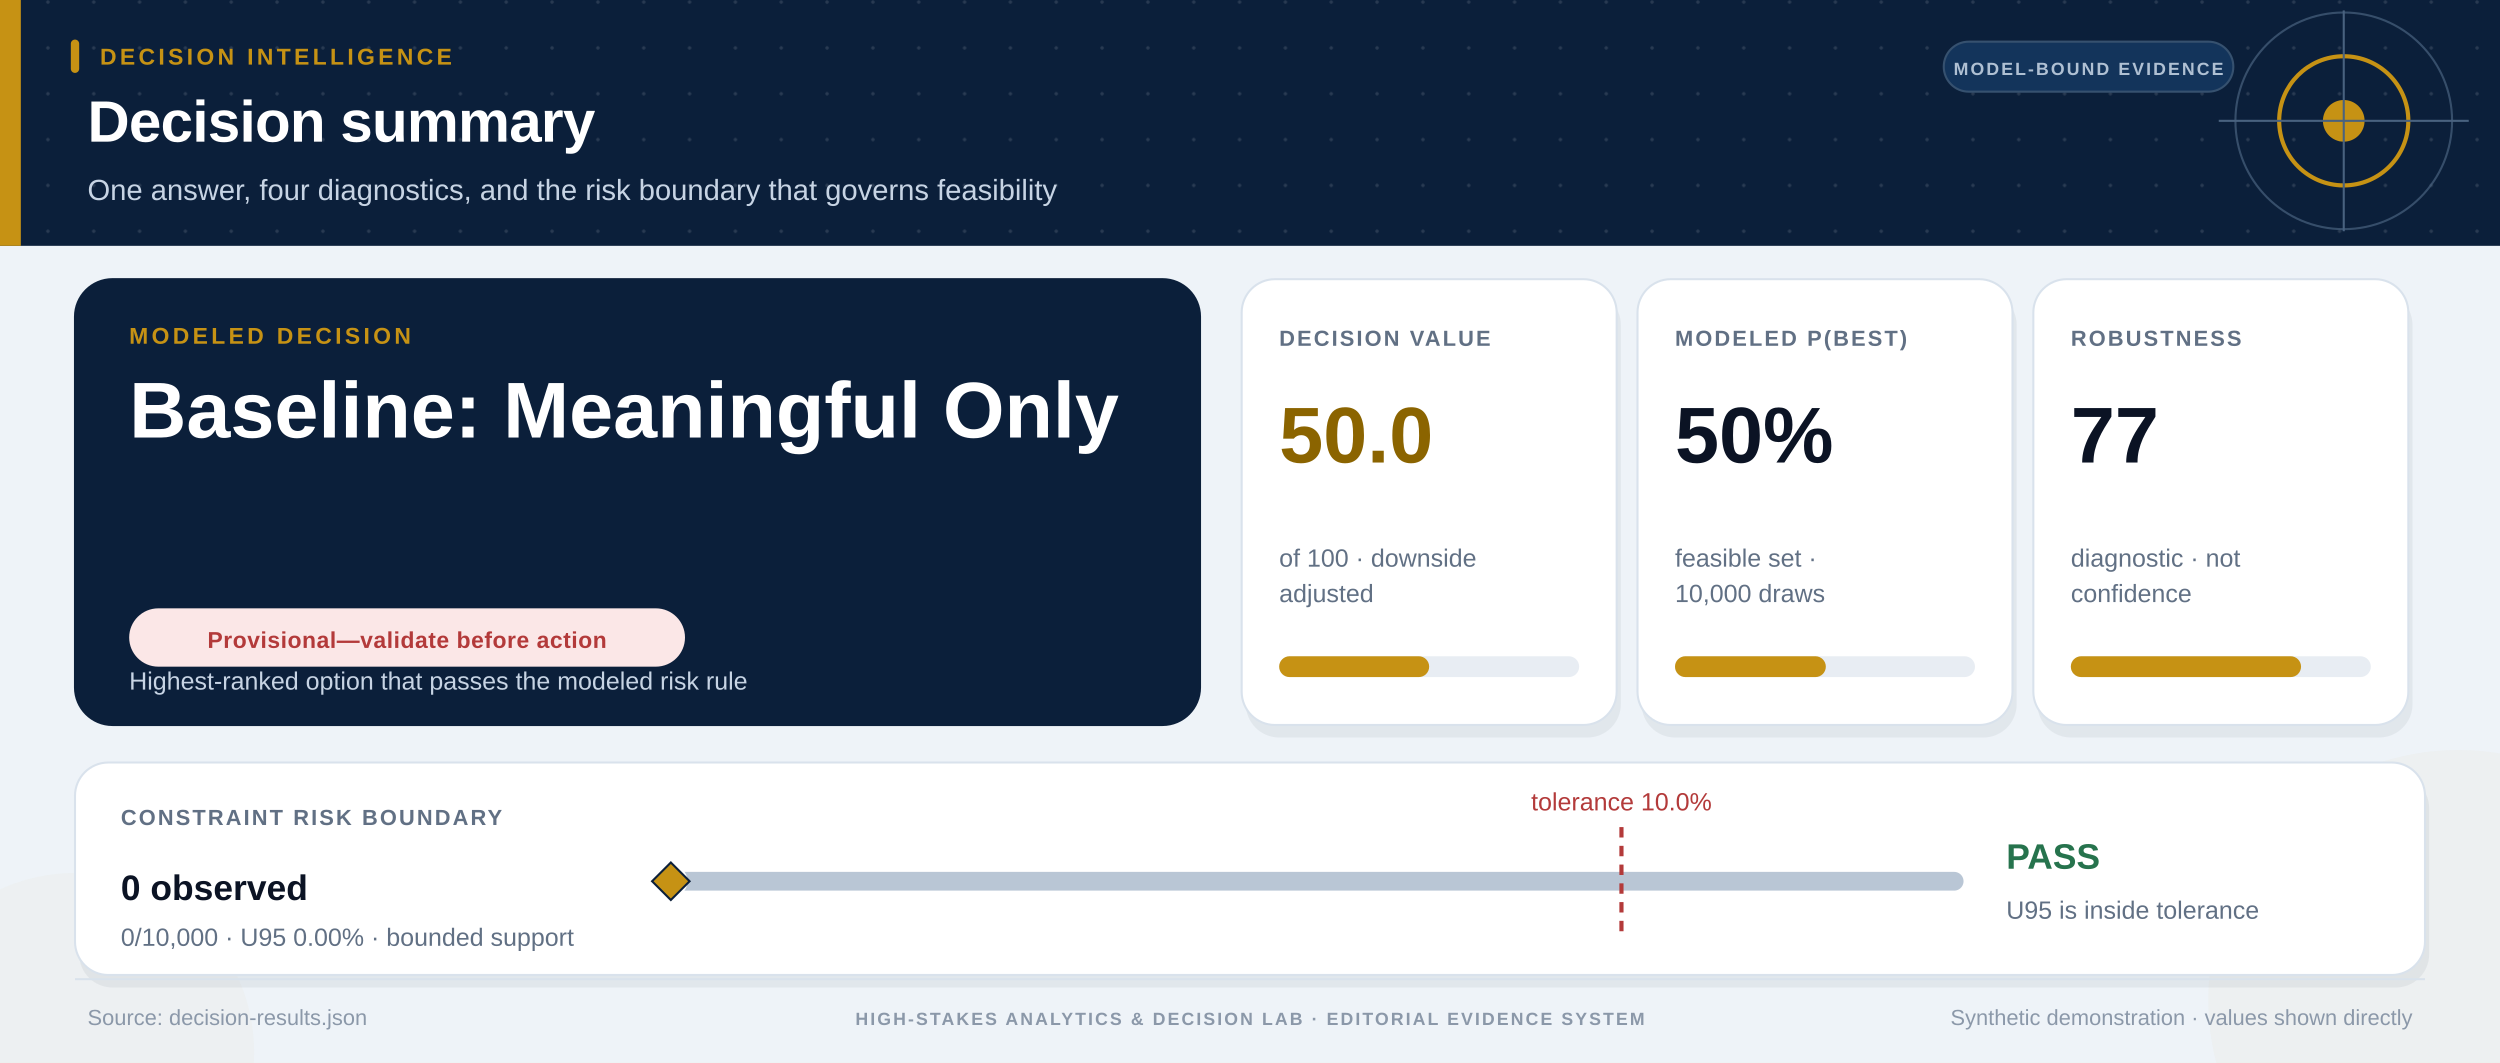
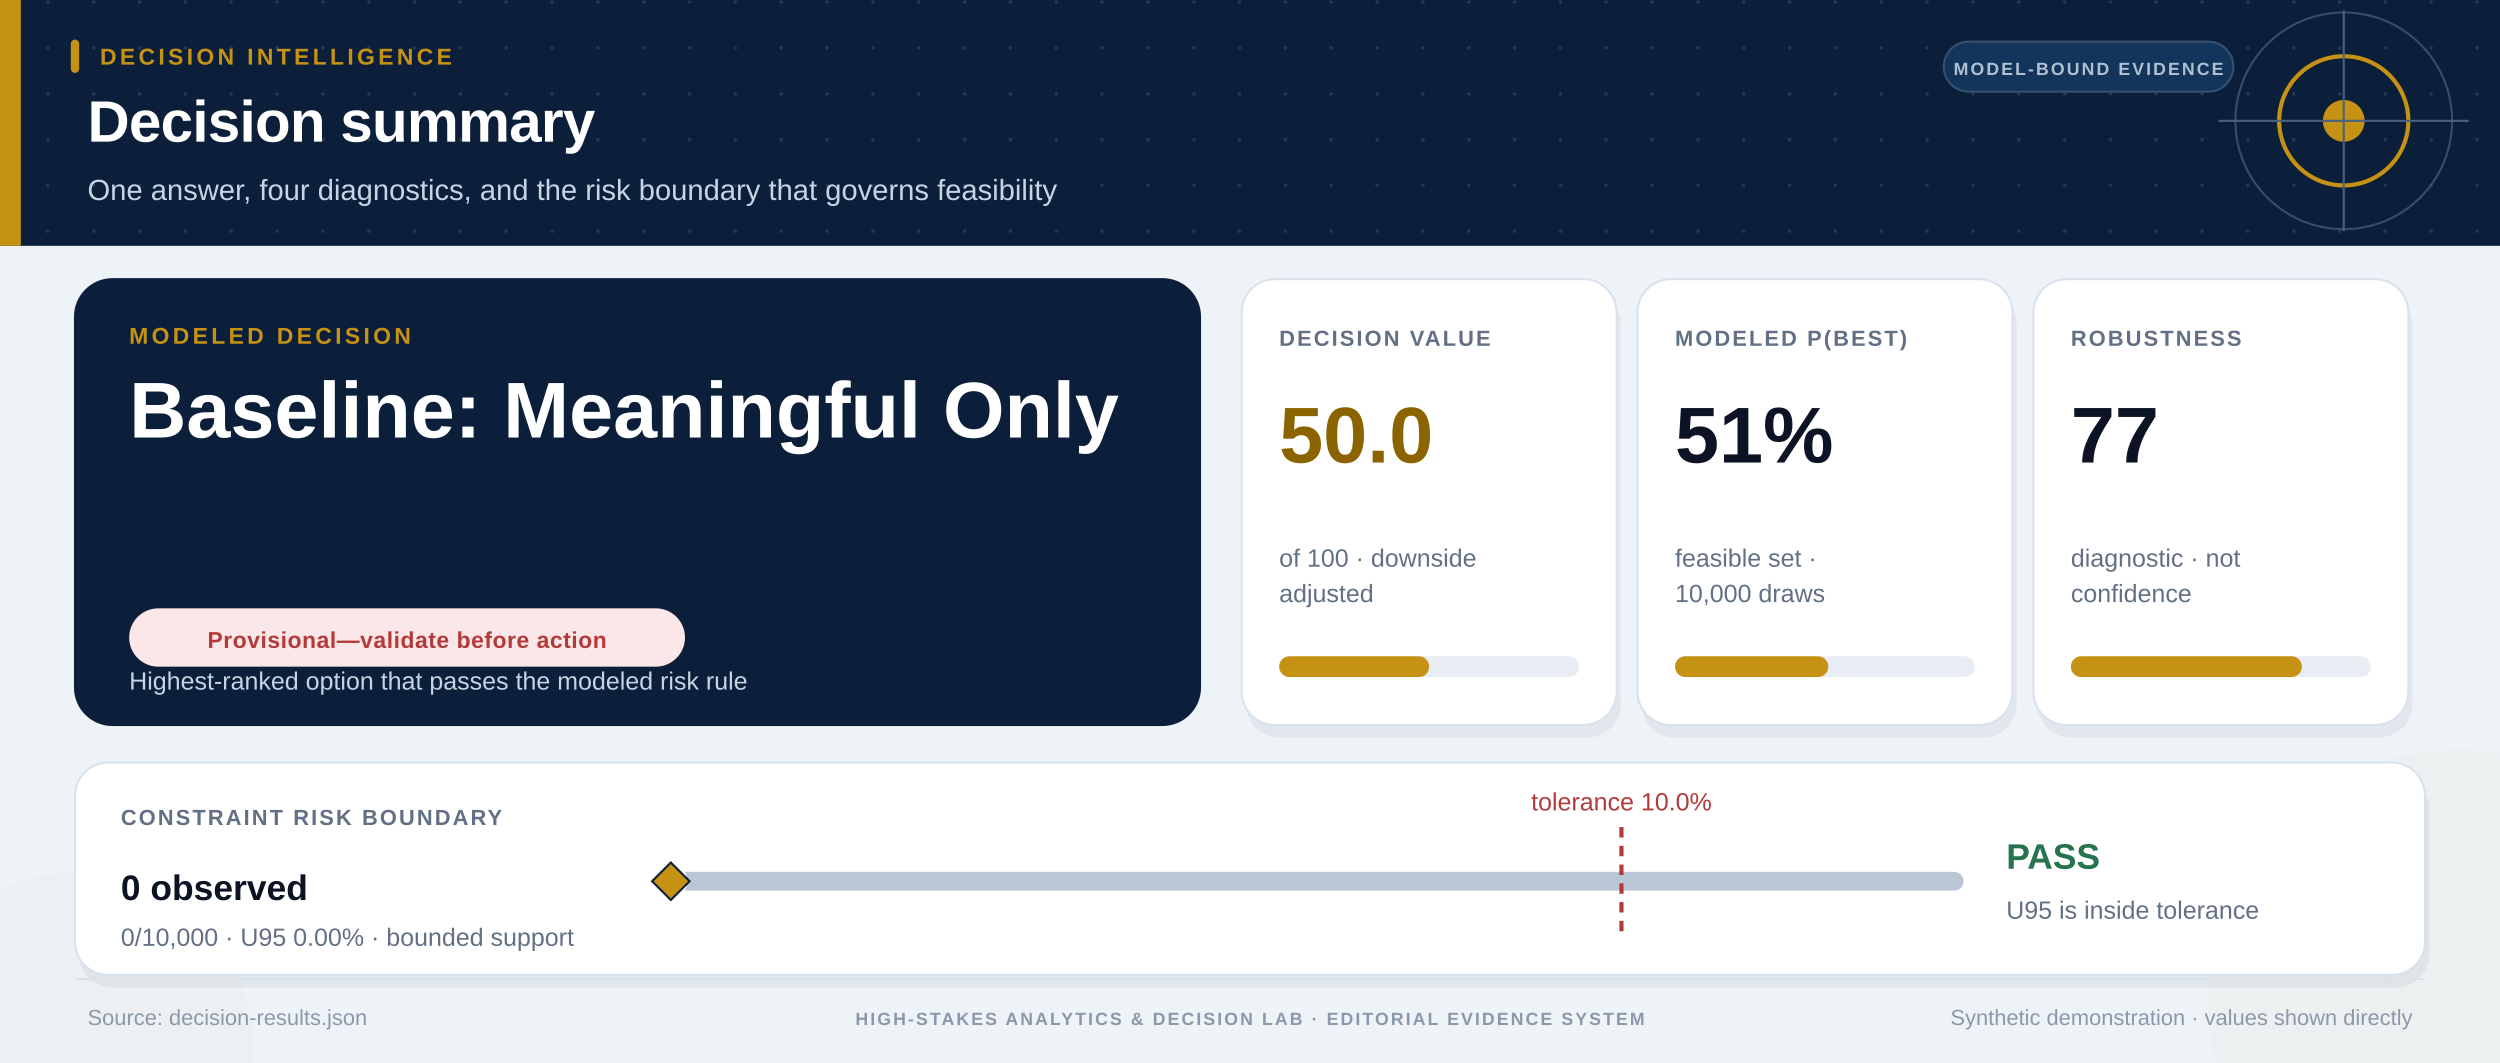
<svg xmlns="http://www.w3.org/2000/svg" width="1200" height="510" viewBox="0 0 1200 510" role="img" aria-labelledby="title desc">
  <defs>
    <pattern id="headerGrid" width="22" height="22" patternUnits="userSpaceOnUse">
      <circle cx="1" cy="1" r=".85" fill="#FFFFFF" opacity=".12" />
    </pattern>
  </defs>
  <style>
  text { font-family: -apple-system, BlinkMacSystemFont, "Segoe UI", Arial, sans-serif; }
  .kicker { font-size: 11px; font-weight: 800; letter-spacing: 1.6px; }
  .title { font-size: 28px; font-weight: 780; letter-spacing: -0.35px; }
  .subtitle { font-size: 14px; }
  .section { fill: #0B1324; font-size: 17px; font-weight: 720; }
  .label { fill: #263449; font-size: 14px; }
  .small { fill: #617084; font-size: 12px; }
  .eyebrow { fill: #617084; font-size: 10.5px; font-weight: 800; letter-spacing: 1px; }
  .value { fill: #0B1324; font-size: 16px; font-weight: 750; font-variant-numeric: tabular-nums; }
  .big { fill: #0B1324; font-size: 30px; font-weight: 800; font-variant-numeric: tabular-nums; }
  .display { fill: #0B1324; font-size: 38px; font-weight: 820; font-variant-numeric: tabular-nums; }
  .mono { fill: #263449; font-size: 12.5px; font-family: ui-monospace, SFMono-Regular, Menlo, Consolas, monospace; font-variant-numeric: tabular-nums; }
  .pill { font-size: 11px; font-weight: 760; letter-spacing: .25px; }
  .footnote { fill: #8B98A9; font-size: 10.5px; }
  .micro { fill: #8B98A9; font-size: 8.5px; font-weight: 800; letter-spacing: 1px; }
</style>
  <rect width="1200" height="510" fill="#EEF3F8" />
  <circle cx="1180" cy="480" r="120" fill="#C69214" opacity=".035" />
  <circle cx="36" cy="505" r="86" fill="#C69214" opacity=".025" />
  <rect width="1200" height="118" fill="#0B1F3A" />
  <rect width="1200" height="118" fill="url(#headerGrid)" />
  <rect width="10" height="118" fill="#C69214" />
  <rect x="34" y="19" width="4" height="16" rx="2" fill="#C69214" />
  <text x="48.0" y="31.0" class="kicker" text-anchor="start" style="fill:#C69214">DECISION INTELLIGENCE</text>
  <text x="42.0" y="68.0" class="title" text-anchor="start" style="fill:#FFFFFF">Decision summary</text>
  <text x="42.0" y="96.0" class="subtitle" text-anchor="start" style="fill:#C7D4E4">One answer, four diagnostics, and the risk boundary that governs feasibility</text>
  <rect x="933" y="20" width="139" height="24" rx="12" fill="#13345B" stroke="#36516F" />
  <text x="1002.5" y="36.0" class="micro" text-anchor="middle" style="fill:#AFC0D3">MODEL-BOUND EVIDENCE</text>
  <circle cx="1125" cy="58" r="31" fill="none" stroke="#C69214" stroke-width="2" />
  <circle cx="1125" cy="58" r="10" fill="#C69214" />
  <circle cx="1125" cy="58" r="52" fill="none" stroke="#49627F" stroke-width="1" opacity=".7" />
  <line x1="1065" y1="58" x2="1185" y2="58" stroke="#49627F" stroke-width="1" />
  <line x1="1125" y1="5" x2="1125" y2="111" stroke="#49627F" stroke-width="1" />
  <rect x="36.0" y="134.0" width="540.0" height="214.0" rx="18" fill="#0B1F3A" stroke="#0B1F3A" stroke-width="1" />
  <text x="62.0" y="165.0" class="kicker" text-anchor="start" style="fill:#C69214">MODELED DECISION</text>
  <text x="62.0" y="210.0" class="display" text-anchor="start" style="fill:#FFFFFF">Baseline: Meaningful Only</text>
  <rect x="62.0" y="292.0" width="266.8" height="28.0" rx="14" fill="#FBE7E7" stroke="none" stroke-width="1" />
  <text x="195.4" y="311.0" class="pill" text-anchor="middle" style="fill:#B33A3A">Provisional—validate before action</text>
  <text x="62.0" y="331.0" class="small" text-anchor="start" style="fill:#C7D4E4">Highest-ranked option that passes the modeled risk rule</text>
  <rect x="598.0" y="140.0" width="180.0" height="214.0" rx="16" fill="#07152A" opacity=".055" />
  <rect x="596.0" y="134.0" width="180.0" height="214.0" rx="16" fill="#FFFFFF" stroke="#D9E2EC" stroke-width="1" />
  <text x="614.0" y="166.0" class="eyebrow" text-anchor="start">DECISION VALUE</text>
  <text x="614.0" y="222.0" class="display" text-anchor="start" style="fill:#8B6400">50.0</text>
  <text x="614.0" y="272.0" class="small" text-anchor="start">of 100 · downside</text>
  <text x="614.0" y="289.0" class="small" text-anchor="start">adjusted</text>
  <rect x="614.0" y="315.0" width="144.0" height="10.0" rx="5.0" fill="#E8EDF3" />
  <rect x="614.0" y="315.0" width="72.0" height="10.0" rx="5.0" fill="#C69214" />
  <rect x="788.0" y="140.0" width="180.0" height="214.0" rx="16" fill="#07152A" opacity=".055" />
  <rect x="786.0" y="134.0" width="180.0" height="214.0" rx="16" fill="#FFFFFF" stroke="#D9E2EC" stroke-width="1" />
  <text x="804.0" y="166.0" class="eyebrow" text-anchor="start">MODELED P(BEST)</text>
-   <text x="804.0" y="222.0" class="display" text-anchor="start" style="fill:#0B1324">50%</text>
+   <text x="804.0" y="222.0" class="display" text-anchor="start" style="fill:#0B1324">51%</text>
  <text x="804.0" y="272.0" class="small" text-anchor="start">feasible set ·</text>
  <text x="804.0" y="289.0" class="small" text-anchor="start">10,000 draws</text>
  <rect x="804.0" y="315.0" width="144.0" height="10.0" rx="5.0" fill="#E8EDF3" />
-   <rect x="804.0" y="315.0" width="72.4" height="10.0" rx="5.0" fill="#C69214" />
+   <rect x="804.0" y="315.0" width="73.6" height="10.0" rx="5.0" fill="#C69214" />
  <rect x="978.0" y="140.0" width="180.0" height="214.0" rx="16" fill="#07152A" opacity=".055" />
  <rect x="976.0" y="134.0" width="180.0" height="214.0" rx="16" fill="#FFFFFF" stroke="#D9E2EC" stroke-width="1" />
  <text x="994.0" y="166.0" class="eyebrow" text-anchor="start">ROBUSTNESS</text>
  <text x="994.0" y="222.0" class="display" text-anchor="start" style="fill:#0B1324">77</text>
  <text x="994.0" y="272.0" class="small" text-anchor="start">diagnostic · not</text>
  <text x="994.0" y="289.0" class="small" text-anchor="start">confidence</text>
  <rect x="994.0" y="315.0" width="144.0" height="10.0" rx="5.0" fill="#E8EDF3" />
-   <rect x="994.0" y="315.0" width="110.5" height="10.0" rx="5.0" fill="#C69214" />
+   <rect x="994.0" y="315.0" width="110.9" height="10.0" rx="5.0" fill="#C69214" />
  <rect x="38.0" y="372.0" width="1128.0" height="102.0" rx="16" fill="#07152A" opacity=".055" />
  <rect x="36.0" y="366.0" width="1128.0" height="102.0" rx="16" fill="#FFFFFF" stroke="#D9E2EC" stroke-width="1" />
  <text x="58.0" y="396.0" class="eyebrow" text-anchor="start">CONSTRAINT RISK BOUNDARY</text>
  <text x="58.0" y="432.0" class="section" text-anchor="start">0 observed</text>
  <text x="58.0" y="454.0" class="small" text-anchor="start">0/10,000 · U95 0.00% · bounded support</text>
  <line x1="322" y1="423" x2="938" y2="423" stroke="#B9C6D5" stroke-width="9" stroke-linecap="round" />
  <line x1="322" y1="423" x2="322.0" y2="423" stroke="#C69214" stroke-width="9" stroke-linecap="round" />
  <circle cx="322.0" cy="423" r="7" fill="#0B1F3A" stroke="#FFFFFF" stroke-width="2" />
  <path d="M 322.0 414 L 331.0 423 L 322.0 432 L 313.0 423 Z" fill="#C69214" stroke="#0B1F3A" />
  <line x1="778.3" y1="397" x2="778.3" y2="450" stroke="#B33A3A" stroke-width="2" stroke-dasharray="5 4" />
  <text x="778.3" y="389.0" class="small" text-anchor="middle" style="fill:#B33A3A">tolerance 10.0%</text>
  <text x="963.0" y="417.0" class="section" text-anchor="start" style="fill:#26734D">PASS</text>
  <text x="963.0" y="441.0" class="small" text-anchor="start">U95 is inside tolerance</text>
  <line x1="36" y1="470.0" x2="1164" y2="470.0" stroke="#D9E2EC" stroke-width="1" />
  <text x="42.0" y="492.0" class="footnote" text-anchor="start">Source: decision-results.json</text>
  <text x="1158.0" y="492.0" class="footnote" text-anchor="end">Synthetic demonstration · values shown directly</text>
  <text x="600.0" y="492.0" class="micro" text-anchor="middle" style="fill:#8B98A9">HIGH-STAKES ANALYTICS &amp; DECISION LAB · EDITORIAL EVIDENCE SYSTEM</text>
</svg>
